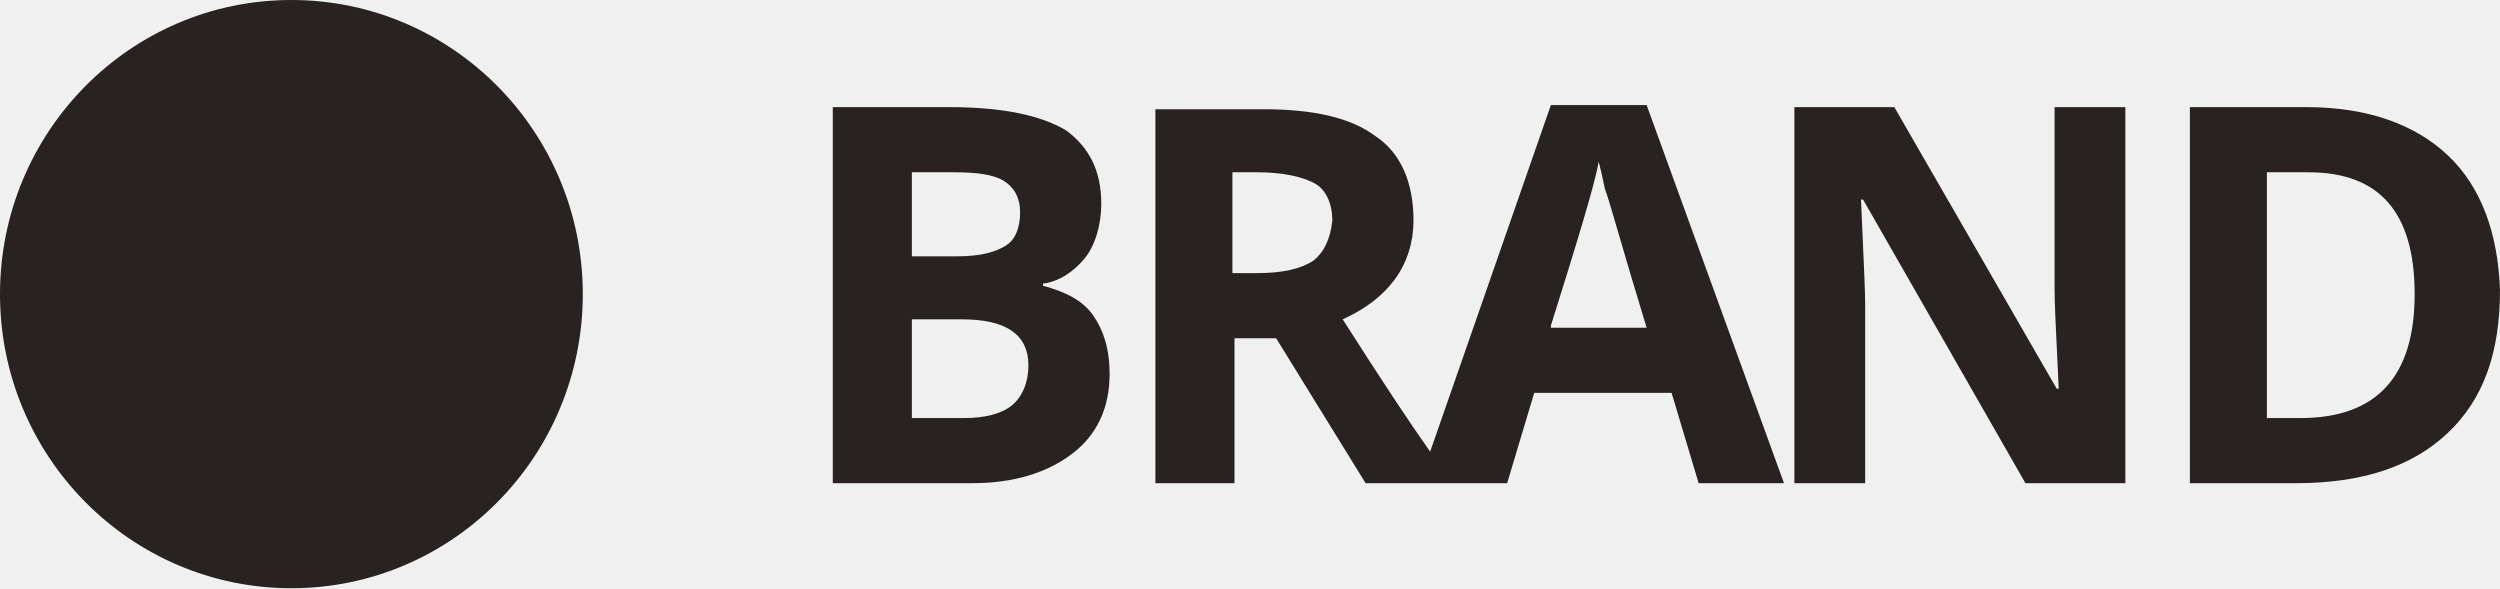
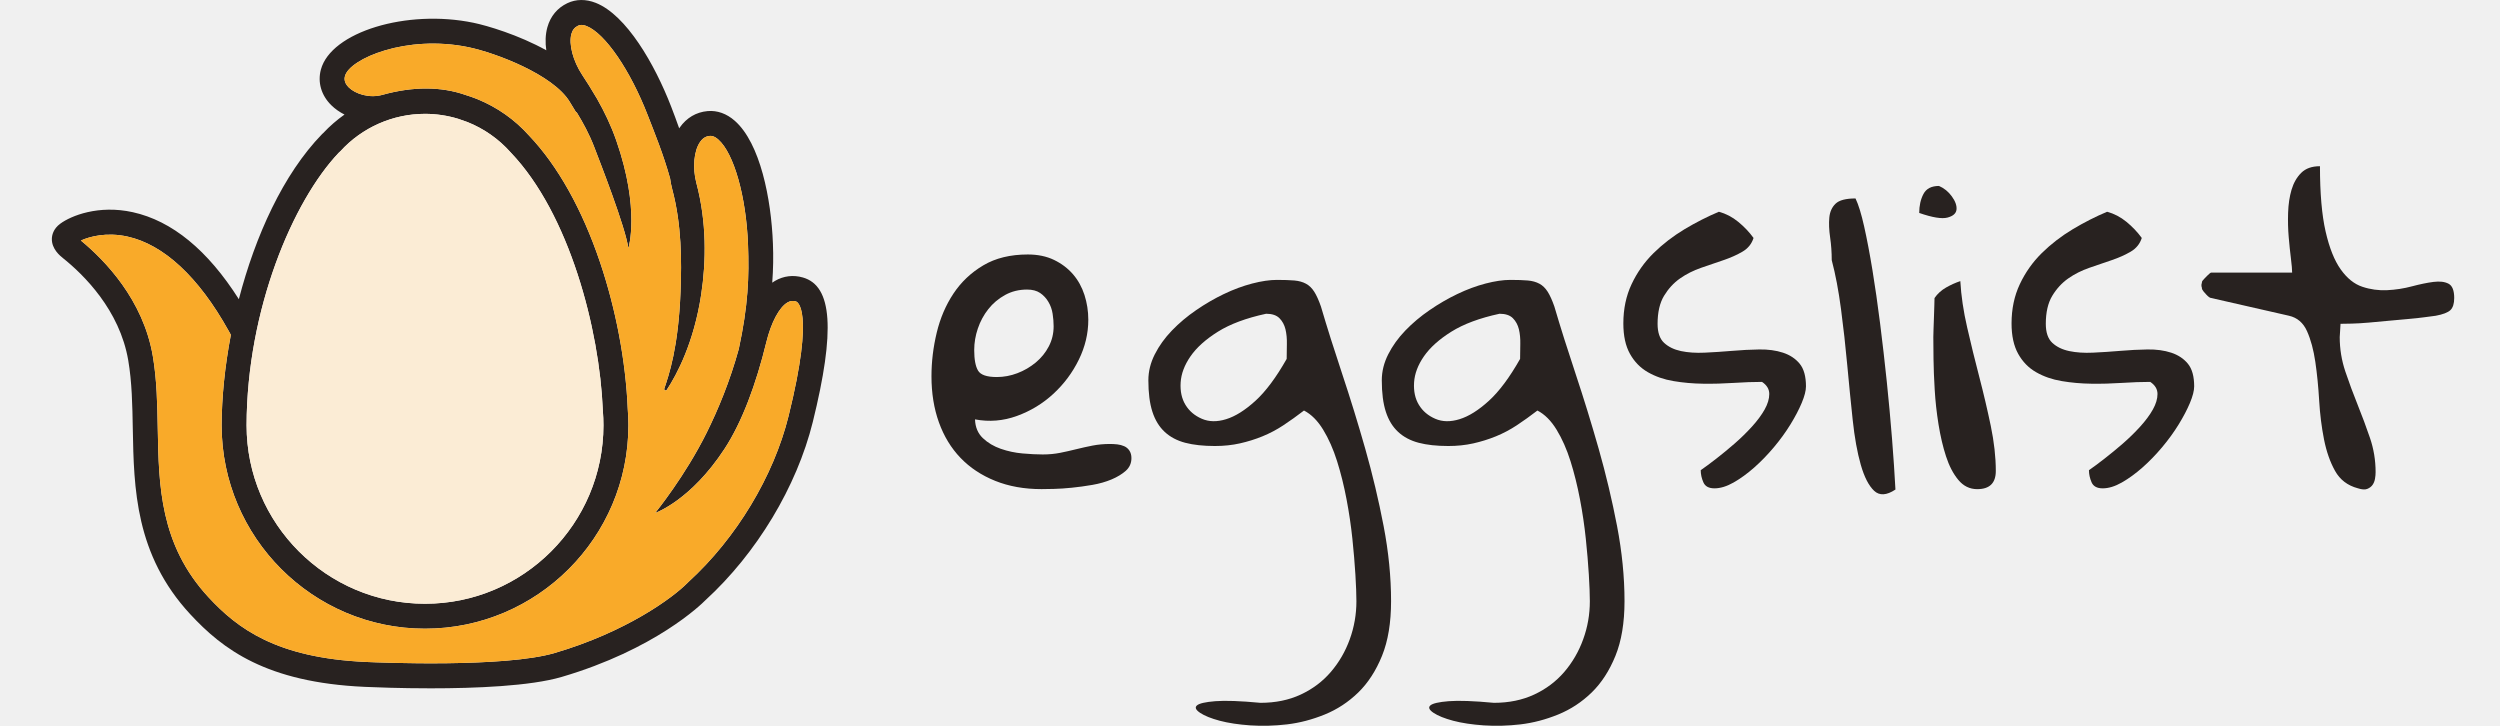
- <svg xmlns="http://www.w3.org/2000/svg" viewBox="0 0 102 24" fill="none">
-   <path d="M23.778 12C23.778 18.627 18.455 24 11.889 24C5.323 24 0 18.627 0 12C0 5.373 5.323 0 11.889 0C18.455 0 23.778 5.373 23.778 12Z" fill="#282220" />
-   <path fill-rule="evenodd" clip-rule="evenodd" d="M63.276 4.286L58.35 18.429C57.501 17.229 56.312 15.429 54.783 13.029C55.717 12.6 56.397 12.086 56.906 11.4C57.416 10.714 57.671 9.857 57.671 9C57.671 7.457 57.161 6.257 56.142 5.571C55.123 4.8 53.594 4.457 51.556 4.457H47.14V19.714H50.367V13.8H52.066L55.717 19.714H61.492L62.596 16.029H68.201L69.305 19.714H72.787L67.182 4.286H63.276ZM53.594 10.629C53.085 10.971 52.321 11.143 51.301 11.143H50.282V7.029H51.301C52.321 7.029 53.085 7.2 53.594 7.457C54.104 7.714 54.359 8.314 54.359 9C54.274 9.771 54.019 10.286 53.594 10.629ZM63.276 13.286C64.379 9.771 65.059 7.543 65.229 6.6C65.314 6.943 65.398 7.286 65.483 7.714C65.57 7.933 65.746 8.533 66.033 9.514C66.307 10.452 66.684 11.738 67.182 13.371H63.276V13.286Z" fill="#282220" />
-   <path fill-rule="evenodd" clip-rule="evenodd" d="M99.877 6.343C98.518 5.057 96.565 4.371 94.102 4.371H89.347V19.714H93.678C96.395 19.714 98.433 19.029 99.877 17.657C101.321 16.286 102 14.4 102 11.829C101.915 9.514 101.236 7.629 99.877 6.343ZM93.848 17.057H92.489V7.029H94.187C97.075 7.029 98.518 8.657 98.518 12C98.518 15.343 96.99 17.057 93.848 17.057Z" fill="#282220" />
-   <path fill-rule="evenodd" clip-rule="evenodd" d="M42.554 11.571V11.657C43.489 11.914 44.168 12.257 44.593 12.857C45.017 13.457 45.272 14.229 45.272 15.257C45.272 16.629 44.763 17.743 43.743 18.514C42.724 19.286 41.366 19.714 39.667 19.714H33.977V4.371H38.733C40.941 4.371 42.47 4.714 43.489 5.314C44.423 6 44.932 6.943 44.932 8.314C44.932 9.171 44.678 10.029 44.253 10.543C43.828 11.057 43.234 11.486 42.554 11.571ZM38.903 7.029H37.204V10.457H39.073C40.007 10.457 40.601 10.286 41.026 10.029C41.45 9.771 41.62 9.257 41.62 8.657C41.62 8.057 41.366 7.629 40.941 7.371C40.516 7.114 39.837 7.029 38.903 7.029ZM39.328 17.057C40.177 17.057 40.856 16.886 41.281 16.543C41.705 16.2 41.96 15.6 41.96 14.914C41.96 13.629 41.026 13.029 39.242 13.029H37.204V17.057H39.328Z" fill="#282220" />
-   <path d="M83.827 11.743C83.827 12.346 83.869 13.203 83.923 14.315C83.946 14.783 83.971 15.298 83.996 15.857H83.912L77.288 4.371H73.211V19.714H76.099V12.514C76.099 11.933 76.06 11.076 76.008 9.943L76.008 9.942C75.984 9.404 75.956 8.805 75.929 8.143H76.014L82.638 19.714H86.714V4.371H83.827V11.743Z" fill="#282220" />
+ <svg xmlns="http://www.w3.org/2000/svg" viewBox="0 0 124 36" fill="none">
+   <g clip-path="url(#clip0_8768_57513)">
+     <path d="M39.823 13.763C39.344 13.626 38.865 13.684 38.438 13.933C38.391 13.96 38.346 13.991 38.303 14.021C38.353 13.355 38.363 12.723 38.337 12.079C38.252 9.866 37.71 7.105 36.445 5.991C36.04 5.634 35.574 5.468 35.098 5.51C34.532 5.56 34.053 5.842 33.713 6.328C33.705 6.34 33.697 6.354 33.688 6.367C33.551 5.976 33.414 5.611 33.282 5.27C32.474 3.187 31.071 0.746 29.552 0.143C29.059 -0.052 28.571 -0.047 28.14 0.158C27.644 0.394 27.302 0.807 27.15 1.351C27.048 1.718 27.041 2.108 27.096 2.494C25.719 1.731 24.173 1.272 23.487 1.13C20.166 0.441 16.416 1.59 15.916 3.451C15.747 4.081 15.933 4.724 16.427 5.214C16.617 5.402 16.841 5.558 17.087 5.682C16.708 5.95 16.355 6.256 16.034 6.598C16.012 6.615 15.992 6.634 15.973 6.654C14.047 8.637 12.661 11.705 11.847 14.841C10.302 12.405 8.533 10.954 6.583 10.524C4.878 10.149 3.525 10.704 2.995 11.091C2.636 11.352 2.576 11.674 2.572 11.842C2.561 12.352 2.982 12.69 3.121 12.801C4.149 13.623 5.936 15.375 6.361 17.873C6.545 18.956 6.566 20.087 6.587 21.285C6.641 24.204 6.701 27.512 9.434 30.463C11.046 32.205 13.21 33.848 18.086 34.068L18.103 34.069C18.578 34.09 19.848 34.141 21.363 34.141C23.571 34.141 26.301 34.034 27.855 33.577C32.489 32.215 34.77 29.993 34.995 29.765C37.532 27.443 39.519 24.143 40.314 20.932C41.436 16.392 41.285 14.181 39.823 13.763ZM16.801 7.577C16.831 7.555 16.858 7.529 16.884 7.501C17.958 6.322 19.487 5.647 21.08 5.647C21.643 5.647 22.195 5.732 22.723 5.892L23.189 6.055C23.998 6.38 24.732 6.889 25.324 7.555C25.329 7.559 25.334 7.565 25.339 7.571C28.239 10.608 29.737 16.326 29.9 20.353C29.901 20.36 29.901 20.369 29.902 20.377C29.921 20.617 29.931 20.859 29.931 21.095C29.931 25.975 25.961 29.946 21.08 29.946C16.2 29.946 12.23 25.975 12.23 21.097C12.245 15.346 14.53 9.968 16.801 7.577ZM39.113 20.635C38.373 23.623 36.518 26.7 34.148 28.863C34.139 28.872 34.129 28.881 34.12 28.89C33.388 29.644 31.064 31.345 27.506 32.39C25.022 33.12 18.855 32.864 18.159 32.833L18.141 32.832C13.712 32.632 11.775 31.172 10.341 29.623C7.93 27.018 7.876 24.091 7.824 21.262C7.803 20.072 7.781 18.84 7.58 17.665C7.103 14.859 5.191 12.9 4.012 11.93C4.459 11.728 5.289 11.507 6.318 11.733C8.121 12.129 9.853 13.739 11.327 16.386L11.451 16.608C11.151 18.178 10.996 19.716 10.993 21.095C10.993 26.657 15.518 31.183 21.08 31.183C26.643 31.183 31.168 26.657 31.168 21.095C31.168 20.83 31.158 20.559 31.136 20.29C31.039 17.927 30.551 15.342 29.762 13.008C28.876 10.384 27.658 8.212 26.241 6.724C25.529 5.926 24.649 5.314 23.679 4.919L23.68 4.917L23.625 4.897C23.457 4.83 23.286 4.772 23.113 4.718L23.096 4.712C21.875 4.285 20.484 4.282 18.964 4.705C18.307 4.888 17.616 4.65 17.298 4.335C17.031 4.071 17.091 3.846 17.111 3.772C17.341 2.918 20.149 1.701 23.236 2.341C24.582 2.621 27.436 3.701 28.254 5.044L28.576 5.573L28.597 5.56C28.915 6.079 29.227 6.649 29.472 7.288C29.787 8.109 31.012 11.238 31.168 12.314C31.168 12.314 31.764 10.4 30.57 6.977C30.3 6.202 29.969 5.527 29.63 4.931L29.633 4.929L29.568 4.824C29.334 4.419 29.098 4.052 28.877 3.716C28.421 3.023 28.201 2.188 28.342 1.683C28.397 1.486 28.502 1.356 28.672 1.275C28.746 1.24 28.87 1.203 29.095 1.293C30.012 1.657 31.259 3.477 32.128 5.718C32.467 6.593 32.896 7.632 33.236 8.848C33.262 9.032 33.297 9.217 33.346 9.399C33.812 11.151 33.813 12.939 33.755 14.453C33.65 17.252 33.172 18.611 32.95 19.274C32.924 19.351 33.029 19.403 33.074 19.334C33.58 18.57 34.418 16.983 34.778 14.616C35.029 12.971 35.055 11.009 34.541 9.08C34.339 8.321 34.416 7.481 34.726 7.038C34.896 6.795 35.081 6.753 35.206 6.742C35.255 6.738 35.406 6.724 35.627 6.92C36.403 7.603 37.009 9.743 37.102 12.127C37.163 13.727 37.109 15.152 36.644 17.309C36.205 18.904 35.623 20.308 35.049 21.464C33.986 23.605 32.541 25.387 32.496 25.443C32.55 25.425 34.273 24.802 35.932 22.27C36.801 20.944 37.5 19.065 38.009 16.977C38.248 15.997 38.65 15.241 39.059 15.002C39.196 14.923 39.327 14.907 39.483 14.952C39.522 14.964 40.434 15.291 39.113 20.635Z" fill="#282220" />
+     <path d="M39.113 20.635C38.374 23.623 36.518 26.7 34.148 28.863C34.139 28.872 34.129 28.881 34.121 28.89C33.389 29.644 31.064 31.345 27.507 32.39C25.023 33.12 18.855 32.864 18.159 32.833L18.141 32.832C13.712 32.632 11.775 31.172 10.341 29.623C7.93 27.018 7.876 24.091 7.825 21.262C7.803 20.072 7.781 18.84 7.58 17.665C7.103 14.859 5.191 12.9 4.012 11.93C4.459 11.728 5.289 11.507 6.318 11.733C8.121 12.129 9.853 13.739 11.327 16.386L11.451 16.608C11.151 18.178 10.996 19.716 10.993 21.095C10.993 26.657 15.518 31.183 21.08 31.183C26.643 31.183 31.169 26.657 31.169 21.095C31.169 20.83 31.158 20.56 31.136 20.29C31.039 17.927 30.551 15.342 29.763 13.008C28.877 10.384 27.658 8.212 26.241 6.724C25.529 5.926 24.649 5.314 23.679 4.919L23.68 4.917L23.625 4.897C23.457 4.83 23.286 4.772 23.113 4.718L23.096 4.712C21.875 4.285 20.484 4.282 18.964 4.705C18.308 4.888 17.616 4.65 17.298 4.335C17.031 4.071 17.092 3.846 17.111 3.772C17.341 2.918 20.15 1.701 23.236 2.341C24.583 2.621 27.437 3.701 28.254 5.044L28.576 5.573L28.598 5.56C28.915 6.079 29.227 6.649 29.472 7.288C29.787 8.109 31.012 11.238 31.169 12.314C31.169 12.314 31.764 10.4 30.57 6.977C30.301 6.202 29.97 5.527 29.631 4.931L29.633 4.929L29.568 4.824C29.335 4.419 29.098 4.052 28.877 3.716C28.421 3.023 28.201 2.188 28.342 1.683C28.397 1.486 28.502 1.356 28.672 1.275C28.746 1.24 28.87 1.203 29.095 1.293C30.013 1.657 31.26 3.477 32.128 5.718C32.467 6.593 32.896 7.632 33.237 8.848C33.262 9.032 33.297 9.217 33.346 9.399C33.812 11.152 33.813 12.939 33.756 14.453C33.65 17.252 33.172 18.611 32.95 19.274C32.924 19.351 33.029 19.403 33.074 19.334C33.58 18.57 34.418 16.983 34.778 14.616C35.029 12.971 35.055 11.009 34.541 9.08C34.34 8.321 34.416 7.481 34.727 7.038C34.896 6.795 35.082 6.753 35.207 6.742C35.255 6.738 35.406 6.724 35.627 6.92C36.403 7.603 37.009 9.743 37.102 12.127C37.163 13.727 37.109 15.152 36.644 17.309C36.205 18.904 35.623 20.308 35.049 21.464C33.986 23.605 32.541 25.387 32.497 25.443C32.55 25.425 34.273 24.803 35.933 22.27C36.801 20.944 37.5 19.065 38.009 16.977C38.248 15.997 38.65 15.241 39.059 15.003C39.196 14.923 39.327 14.907 39.483 14.952C39.522 14.964 40.435 15.291 39.113 20.635Z" fill="#F9AA29" />
+     <path d="M29.932 21.095C29.932 25.975 25.961 29.946 21.081 29.946C16.201 29.946 12.23 25.975 12.23 21.097C12.245 15.346 14.531 9.968 16.802 7.577C16.831 7.555 16.859 7.529 16.885 7.501C17.958 6.322 19.488 5.647 21.081 5.647C21.643 5.647 22.196 5.732 22.724 5.892L23.19 6.056C23.999 6.38 24.733 6.889 25.325 7.555C25.329 7.559 25.334 7.565 25.339 7.571C28.24 10.608 29.738 16.326 29.901 20.353C29.901 20.36 29.902 20.369 29.903 20.377C29.922 20.617 29.932 20.859 29.932 21.095Z" fill="#FBECD5" />
+     <path d="M46.201 18.662C46.201 17.941 46.288 17.222 46.461 16.502C46.634 15.781 46.911 15.135 47.291 14.562C47.671 13.989 48.163 13.522 48.771 13.162C49.377 12.802 50.114 12.622 50.98 12.622C51.473 12.622 51.907 12.712 52.28 12.892C52.653 13.072 52.966 13.309 53.22 13.602C53.473 13.895 53.663 14.239 53.79 14.631C53.916 15.024 53.98 15.435 53.98 15.861C53.98 16.541 53.823 17.201 53.509 17.841C53.196 18.481 52.776 19.044 52.25 19.531C51.723 20.017 51.12 20.384 50.44 20.631C49.76 20.878 49.066 20.935 48.36 20.801C48.374 21.188 48.504 21.498 48.75 21.731C48.997 21.965 49.293 22.141 49.64 22.261C49.987 22.381 50.346 22.458 50.719 22.491C51.092 22.524 51.426 22.541 51.719 22.541C52.026 22.541 52.312 22.514 52.579 22.461C52.846 22.408 53.112 22.348 53.379 22.281C53.646 22.215 53.916 22.155 54.189 22.101C54.463 22.048 54.752 22.021 55.059 22.021C55.179 22.021 55.299 22.028 55.419 22.041C55.539 22.055 55.652 22.085 55.759 22.131C55.866 22.177 55.952 22.251 56.019 22.351C56.085 22.451 56.119 22.574 56.119 22.721C56.119 22.974 56.026 23.184 55.84 23.351C55.652 23.517 55.416 23.661 55.13 23.781C54.843 23.901 54.527 23.991 54.18 24.051C53.833 24.111 53.497 24.157 53.17 24.19C52.843 24.224 52.543 24.243 52.271 24.25C51.998 24.257 51.794 24.26 51.661 24.26C50.808 24.26 50.041 24.124 49.361 23.85C48.681 23.577 48.108 23.197 47.641 22.71C47.174 22.224 46.818 21.637 46.571 20.951C46.324 20.265 46.201 19.502 46.201 18.662ZM48.321 17.362C48.321 17.828 48.384 18.169 48.511 18.381C48.637 18.595 48.947 18.701 49.441 18.701C49.788 18.701 50.127 18.638 50.46 18.511C50.794 18.385 51.097 18.208 51.371 17.982C51.644 17.755 51.861 17.489 52.02 17.182C52.181 16.875 52.26 16.542 52.26 16.182C52.26 15.982 52.243 15.775 52.21 15.562C52.177 15.349 52.107 15.152 52 14.972C51.894 14.792 51.757 14.646 51.59 14.532C51.423 14.419 51.207 14.362 50.941 14.362C50.541 14.362 50.177 14.452 49.851 14.632C49.524 14.812 49.248 15.045 49.021 15.332C48.795 15.618 48.622 15.938 48.502 16.291C48.381 16.646 48.321 17.002 48.321 17.362Z" fill="#282220" />
+     <path d="M62.519 34.86C63.265 34.86 63.932 34.723 64.519 34.449C65.105 34.176 65.602 33.803 66.008 33.33C66.415 32.856 66.729 32.316 66.948 31.71C67.168 31.103 67.278 30.473 67.278 29.82C67.278 29.487 67.261 29.047 67.228 28.5C67.195 27.954 67.144 27.361 67.078 26.72C67.011 26.081 66.915 25.427 66.788 24.761C66.661 24.094 66.505 23.465 66.318 22.871C66.131 22.278 65.901 21.759 65.628 21.312C65.355 20.865 65.038 20.548 64.678 20.362C64.331 20.629 63.991 20.872 63.658 21.092C63.325 21.312 62.978 21.495 62.618 21.642C62.258 21.789 61.885 21.905 61.498 21.992C61.112 22.079 60.699 22.122 60.259 22.122C59.685 22.122 59.195 22.069 58.788 21.962C58.382 21.855 58.041 21.675 57.769 21.422C57.496 21.169 57.292 20.835 57.159 20.422C57.025 20.009 56.959 19.489 56.959 18.862C56.959 18.422 57.066 17.992 57.279 17.572C57.492 17.152 57.775 16.759 58.129 16.392C58.482 16.026 58.882 15.689 59.329 15.383C59.775 15.076 60.235 14.809 60.708 14.582C61.181 14.356 61.648 14.183 62.108 14.063C62.568 13.943 62.978 13.883 63.338 13.883C63.685 13.883 63.971 13.893 64.198 13.912C64.425 13.932 64.618 13.986 64.778 14.073C64.938 14.159 65.074 14.293 65.188 14.472C65.301 14.652 65.411 14.896 65.518 15.202C65.824 16.242 66.178 17.362 66.578 18.562C66.977 19.762 67.357 20.995 67.717 22.261C68.077 23.528 68.38 24.804 68.627 26.09C68.874 27.377 68.997 28.62 68.997 29.82C68.997 30.886 68.848 31.79 68.548 32.529C68.248 33.269 67.854 33.876 67.368 34.349C66.881 34.822 66.328 35.186 65.708 35.439C65.088 35.691 64.464 35.855 63.838 35.929C63.211 36.002 62.604 36.018 62.018 35.979C61.431 35.938 60.925 35.862 60.499 35.749C60.072 35.635 59.749 35.505 59.529 35.359C59.308 35.212 59.255 35.089 59.368 34.989C59.481 34.889 59.785 34.819 60.278 34.779C60.772 34.74 61.519 34.766 62.519 34.86ZM62.799 15.562C61.813 15.775 61.016 16.072 60.41 16.451C59.803 16.831 59.35 17.238 59.05 17.672C58.75 18.105 58.587 18.538 58.56 18.972C58.533 19.405 58.613 19.775 58.8 20.082C58.986 20.389 59.256 20.618 59.61 20.771C59.963 20.925 60.366 20.932 60.819 20.791C61.273 20.651 61.755 20.349 62.269 19.881C62.782 19.414 63.298 18.721 63.819 17.802C63.819 17.575 63.822 17.328 63.829 17.062C63.835 16.795 63.812 16.552 63.759 16.331C63.705 16.111 63.605 15.928 63.459 15.781C63.312 15.635 63.092 15.562 62.799 15.562Z" fill="#282220" />
+     <path d="M74.097 34.86C74.843 34.86 75.51 34.723 76.097 34.449C76.683 34.176 77.18 33.803 77.587 33.33C77.993 32.856 78.307 32.316 78.526 31.71C78.747 31.103 78.856 30.473 78.856 29.82C78.856 29.487 78.839 29.047 78.806 28.5C78.773 27.954 78.723 27.361 78.656 26.72C78.589 26.081 78.493 25.427 78.366 24.761C78.239 24.094 78.083 23.465 77.896 22.871C77.709 22.278 77.479 21.759 77.206 21.312C76.933 20.865 76.616 20.548 76.256 20.362C75.909 20.629 75.569 20.872 75.237 21.092C74.903 21.312 74.557 21.495 74.197 21.642C73.836 21.789 73.463 21.905 73.077 21.992C72.69 22.079 72.277 22.122 71.837 22.122C71.263 22.122 70.773 22.069 70.367 21.962C69.96 21.855 69.62 21.675 69.347 21.422C69.074 21.169 68.87 20.835 68.737 20.422C68.603 20.009 68.537 19.489 68.537 18.862C68.537 18.422 68.644 17.992 68.857 17.572C69.07 17.152 69.353 16.759 69.707 16.392C70.06 16.026 70.46 15.689 70.907 15.383C71.353 15.076 71.813 14.809 72.287 14.582C72.76 14.356 73.226 14.183 73.686 14.063C74.146 13.943 74.556 13.883 74.916 13.883C75.263 13.883 75.549 13.893 75.776 13.912C76.003 13.932 76.196 13.986 76.356 14.073C76.516 14.159 76.652 14.293 76.766 14.472C76.879 14.652 76.989 14.896 77.096 15.202C77.402 16.242 77.756 17.362 78.156 18.562C78.555 19.762 78.935 20.995 79.295 22.261C79.655 23.528 79.958 24.804 80.206 26.09C80.452 27.377 80.576 28.62 80.576 29.82C80.576 30.886 80.426 31.79 80.126 32.529C79.826 33.269 79.432 33.876 78.946 34.349C78.459 34.822 77.906 35.186 77.286 35.439C76.666 35.691 76.042 35.855 75.416 35.929C74.789 36.002 74.182 36.018 73.596 35.979C73.01 35.938 72.503 35.862 72.077 35.749C71.65 35.635 71.327 35.505 71.107 35.359C70.886 35.212 70.833 35.089 70.946 34.989C71.059 34.889 71.363 34.819 71.856 34.779C72.351 34.74 73.097 34.766 74.097 34.86ZM74.377 15.562C73.391 15.775 72.594 16.072 71.988 16.451C71.381 16.831 70.928 17.238 70.628 17.672C70.328 18.105 70.165 18.538 70.138 18.972C70.111 19.405 70.191 19.775 70.378 20.082C70.564 20.389 70.834 20.618 71.188 20.771C71.541 20.925 71.944 20.932 72.397 20.791C72.851 20.651 73.334 20.349 73.847 19.881C74.36 19.414 74.876 18.721 75.397 17.802C75.397 17.575 75.4 17.328 75.407 17.062C75.413 16.795 75.39 16.552 75.337 16.331C75.283 16.111 75.184 15.928 75.037 15.781C74.891 15.635 74.67 15.562 74.377 15.562Z" fill="#282220" />
+     <path d="M84.356 23.321C84.569 23.174 84.826 22.984 85.126 22.751C85.426 22.518 85.729 22.268 86.036 22.002C86.342 21.735 86.629 21.455 86.896 21.162C87.162 20.869 87.372 20.586 87.526 20.312C87.679 20.038 87.756 19.782 87.756 19.542C87.756 19.302 87.636 19.102 87.396 18.942C86.969 18.942 86.502 18.959 85.996 18.992C85.489 19.025 84.983 19.039 84.477 19.032C83.97 19.026 83.48 18.982 83.007 18.902C82.534 18.823 82.11 18.676 81.737 18.462C81.364 18.249 81.067 17.946 80.847 17.552C80.627 17.159 80.518 16.656 80.518 16.043C80.518 15.322 80.654 14.673 80.928 14.093C81.201 13.513 81.564 13 82.017 12.553C82.471 12.107 82.981 11.714 83.547 11.373C84.114 11.034 84.684 10.743 85.257 10.503C85.604 10.597 85.924 10.763 86.216 11.003C86.51 11.243 86.763 11.51 86.976 11.803C86.883 12.097 86.7 12.323 86.426 12.483C86.153 12.643 85.84 12.783 85.486 12.903C85.133 13.023 84.763 13.15 84.376 13.283C83.99 13.417 83.64 13.593 83.326 13.813C83.013 14.033 82.75 14.32 82.536 14.673C82.323 15.026 82.216 15.49 82.216 16.062C82.216 16.489 82.323 16.802 82.536 17.002C82.75 17.202 83.029 17.339 83.376 17.413C83.723 17.486 84.116 17.513 84.556 17.492C84.996 17.472 85.445 17.442 85.906 17.403C86.366 17.363 86.816 17.34 87.256 17.333C87.696 17.326 88.089 17.379 88.436 17.493C88.782 17.607 89.059 17.79 89.266 18.043C89.472 18.297 89.576 18.67 89.576 19.163C89.576 19.376 89.506 19.649 89.366 19.983C89.226 20.316 89.039 20.673 88.806 21.052C88.572 21.432 88.299 21.809 87.986 22.182C87.672 22.556 87.346 22.892 87.006 23.192C86.666 23.492 86.326 23.738 85.986 23.932C85.647 24.125 85.33 24.222 85.037 24.222C84.757 24.222 84.573 24.122 84.487 23.922C84.399 23.721 84.356 23.521 84.356 23.321Z" fill="#282220" />
+     <path d="M90.854 12.903C90.854 12.516 90.827 12.139 90.774 11.773C90.721 11.406 90.707 11.08 90.734 10.793C90.761 10.506 90.864 10.277 91.044 10.103C91.224 9.93 91.554 9.843 92.034 9.843C92.181 10.15 92.324 10.616 92.464 11.243C92.604 11.87 92.741 12.589 92.874 13.402C93.007 14.216 93.134 15.099 93.254 16.052C93.374 17.005 93.484 17.962 93.584 18.922C93.683 19.881 93.77 20.824 93.844 21.751C93.917 22.677 93.974 23.52 94.014 24.281C93.574 24.574 93.22 24.594 92.954 24.341C92.687 24.088 92.468 23.658 92.294 23.051C92.12 22.444 91.987 21.704 91.894 20.831C91.801 19.958 91.711 19.051 91.624 18.111C91.538 17.171 91.435 16.245 91.314 15.331C91.194 14.419 91.041 13.609 90.854 12.903Z" fill="#282220" />
+     <path d="M96.173 9.223C96.425 9.33 96.639 9.503 96.812 9.743C96.986 9.983 97.062 10.2 97.043 10.393C97.023 10.586 96.873 10.719 96.593 10.792C96.313 10.866 95.846 10.789 95.193 10.562C95.193 10.202 95.263 9.889 95.403 9.622C95.543 9.357 95.799 9.223 96.173 9.223ZM95.893 16.722C95.893 16.642 95.896 16.512 95.903 16.332C95.909 16.152 95.916 15.962 95.923 15.762C95.929 15.562 95.936 15.369 95.942 15.183C95.949 14.996 95.952 14.863 95.952 14.783C96.099 14.57 96.289 14.397 96.522 14.263C96.755 14.13 96.993 14.023 97.232 13.943C97.272 14.664 97.385 15.43 97.572 16.243C97.758 17.057 97.958 17.873 98.172 18.693C98.385 19.512 98.575 20.322 98.742 21.122C98.908 21.922 98.992 22.669 98.992 23.362C98.992 23.962 98.684 24.262 98.071 24.262C97.698 24.262 97.384 24.108 97.132 23.802C96.878 23.496 96.675 23.106 96.522 22.632C96.368 22.159 96.245 21.632 96.151 21.052C96.058 20.473 95.995 19.903 95.962 19.343C95.928 18.783 95.908 18.27 95.902 17.803C95.896 17.336 95.893 16.976 95.893 16.722Z" fill="#282220" />
+     <path d="M103.612 23.321C103.825 23.174 104.082 22.984 104.381 22.751C104.682 22.518 104.984 22.268 105.292 22.002C105.598 21.735 105.885 21.455 106.152 21.162C106.418 20.869 106.628 20.586 106.782 20.312C106.935 20.038 107.012 19.782 107.012 19.542C107.012 19.302 106.892 19.102 106.652 18.942C106.225 18.942 105.758 18.959 105.252 18.992C104.745 19.025 104.239 19.039 103.733 19.032C103.226 19.026 102.736 18.982 102.262 18.902C101.789 18.823 101.366 18.676 100.993 18.462C100.619 18.249 100.323 17.946 100.103 17.552C99.883 17.159 99.773 16.656 99.773 16.043C99.773 15.322 99.91 14.673 100.184 14.093C100.457 13.513 100.82 13 101.273 12.553C101.727 12.107 102.236 11.714 102.803 11.373C103.37 11.034 103.939 10.743 104.513 10.503C104.86 10.597 105.179 10.763 105.472 11.003C105.765 11.243 106.019 11.51 106.232 11.803C106.139 12.097 105.955 12.323 105.682 12.483C105.409 12.643 105.095 12.783 104.742 12.903C104.389 13.023 104.019 13.15 103.632 13.283C103.245 13.417 102.896 13.593 102.582 13.813C102.269 14.033 102.005 14.32 101.792 14.673C101.579 15.026 101.472 15.49 101.472 16.062C101.472 16.489 101.579 16.802 101.792 17.002C102.005 17.202 102.285 17.339 102.632 17.413C102.978 17.486 103.372 17.513 103.812 17.492C104.252 17.472 104.701 17.442 105.162 17.403C105.622 17.363 106.072 17.34 106.512 17.333C106.952 17.326 107.345 17.379 107.692 17.493C108.038 17.607 108.314 17.79 108.521 18.043C108.728 18.297 108.831 18.67 108.831 19.163C108.831 19.376 108.761 19.649 108.622 19.983C108.482 20.316 108.295 20.673 108.062 21.052C107.828 21.432 107.555 21.809 107.242 22.182C106.928 22.556 106.602 22.892 106.262 23.192C105.921 23.492 105.582 23.738 105.242 23.932C104.903 24.125 104.586 24.222 104.293 24.222C104.013 24.222 103.829 24.122 103.742 23.922C103.655 23.721 103.612 23.521 103.612 23.321Z" fill="#282220" />
+     <path d="M109.191 14.143C109.191 14.102 109.198 14.069 109.211 14.042C109.211 14.015 109.218 13.982 109.231 13.942C109.284 13.876 109.364 13.789 109.471 13.682C109.578 13.576 109.644 13.522 109.671 13.522H113.69C113.69 13.375 113.67 13.142 113.63 12.822C113.59 12.502 113.553 12.149 113.52 11.762C113.487 11.376 113.476 10.972 113.49 10.553C113.504 10.133 113.56 9.753 113.66 9.413C113.761 9.073 113.92 8.793 114.14 8.574C114.361 8.354 114.67 8.244 115.07 8.244C115.07 9.59 115.164 10.67 115.35 11.483C115.536 12.297 115.786 12.923 116.1 13.363C116.413 13.803 116.77 14.09 117.17 14.223C117.569 14.357 117.98 14.413 118.4 14.393C118.82 14.373 119.229 14.31 119.63 14.203C120.029 14.097 120.386 14.023 120.699 13.983C121.012 13.943 121.262 13.973 121.449 14.073C121.636 14.173 121.729 14.409 121.729 14.782C121.729 15.062 121.665 15.262 121.539 15.383C121.412 15.502 121.169 15.596 120.809 15.662C120.702 15.675 120.526 15.699 120.279 15.732C120.032 15.765 119.756 15.796 119.45 15.822C119.143 15.848 118.816 15.879 118.47 15.911C118.123 15.944 117.796 15.975 117.49 16.001C117.182 16.028 116.903 16.045 116.65 16.051C116.396 16.058 116.21 16.061 116.09 16.061C116.09 16.128 116.083 16.241 116.07 16.401C116.057 16.561 116.05 16.668 116.05 16.721C116.05 17.307 116.144 17.877 116.33 18.43C116.517 18.984 116.72 19.533 116.94 20.079C117.16 20.626 117.363 21.172 117.55 21.719C117.737 22.266 117.83 22.833 117.83 23.419C117.83 23.525 117.82 23.635 117.8 23.748C117.78 23.862 117.74 23.962 117.68 24.049C117.62 24.135 117.533 24.202 117.42 24.248C117.307 24.295 117.151 24.285 116.95 24.219C116.443 24.085 116.067 23.799 115.82 23.359C115.573 22.919 115.39 22.395 115.27 21.789C115.15 21.182 115.07 20.539 115.03 19.859C114.99 19.179 114.927 18.543 114.84 17.949C114.753 17.356 114.617 16.849 114.43 16.43C114.243 16.009 113.943 15.753 113.53 15.66L109.671 14.78C109.617 14.78 109.537 14.724 109.431 14.61C109.324 14.497 109.257 14.414 109.231 14.36C109.218 14.333 109.211 14.3 109.211 14.26C109.198 14.236 109.191 14.195 109.191 14.143Z" fill="#282220" />
+   </g>
+   <defs>
+     <clipPath id="clip0_8768_57513">
+       <rect width="119.157" height="36" fill="white" transform="translate(2.57227)" />
+     </clipPath>
+   </defs>
</svg>
